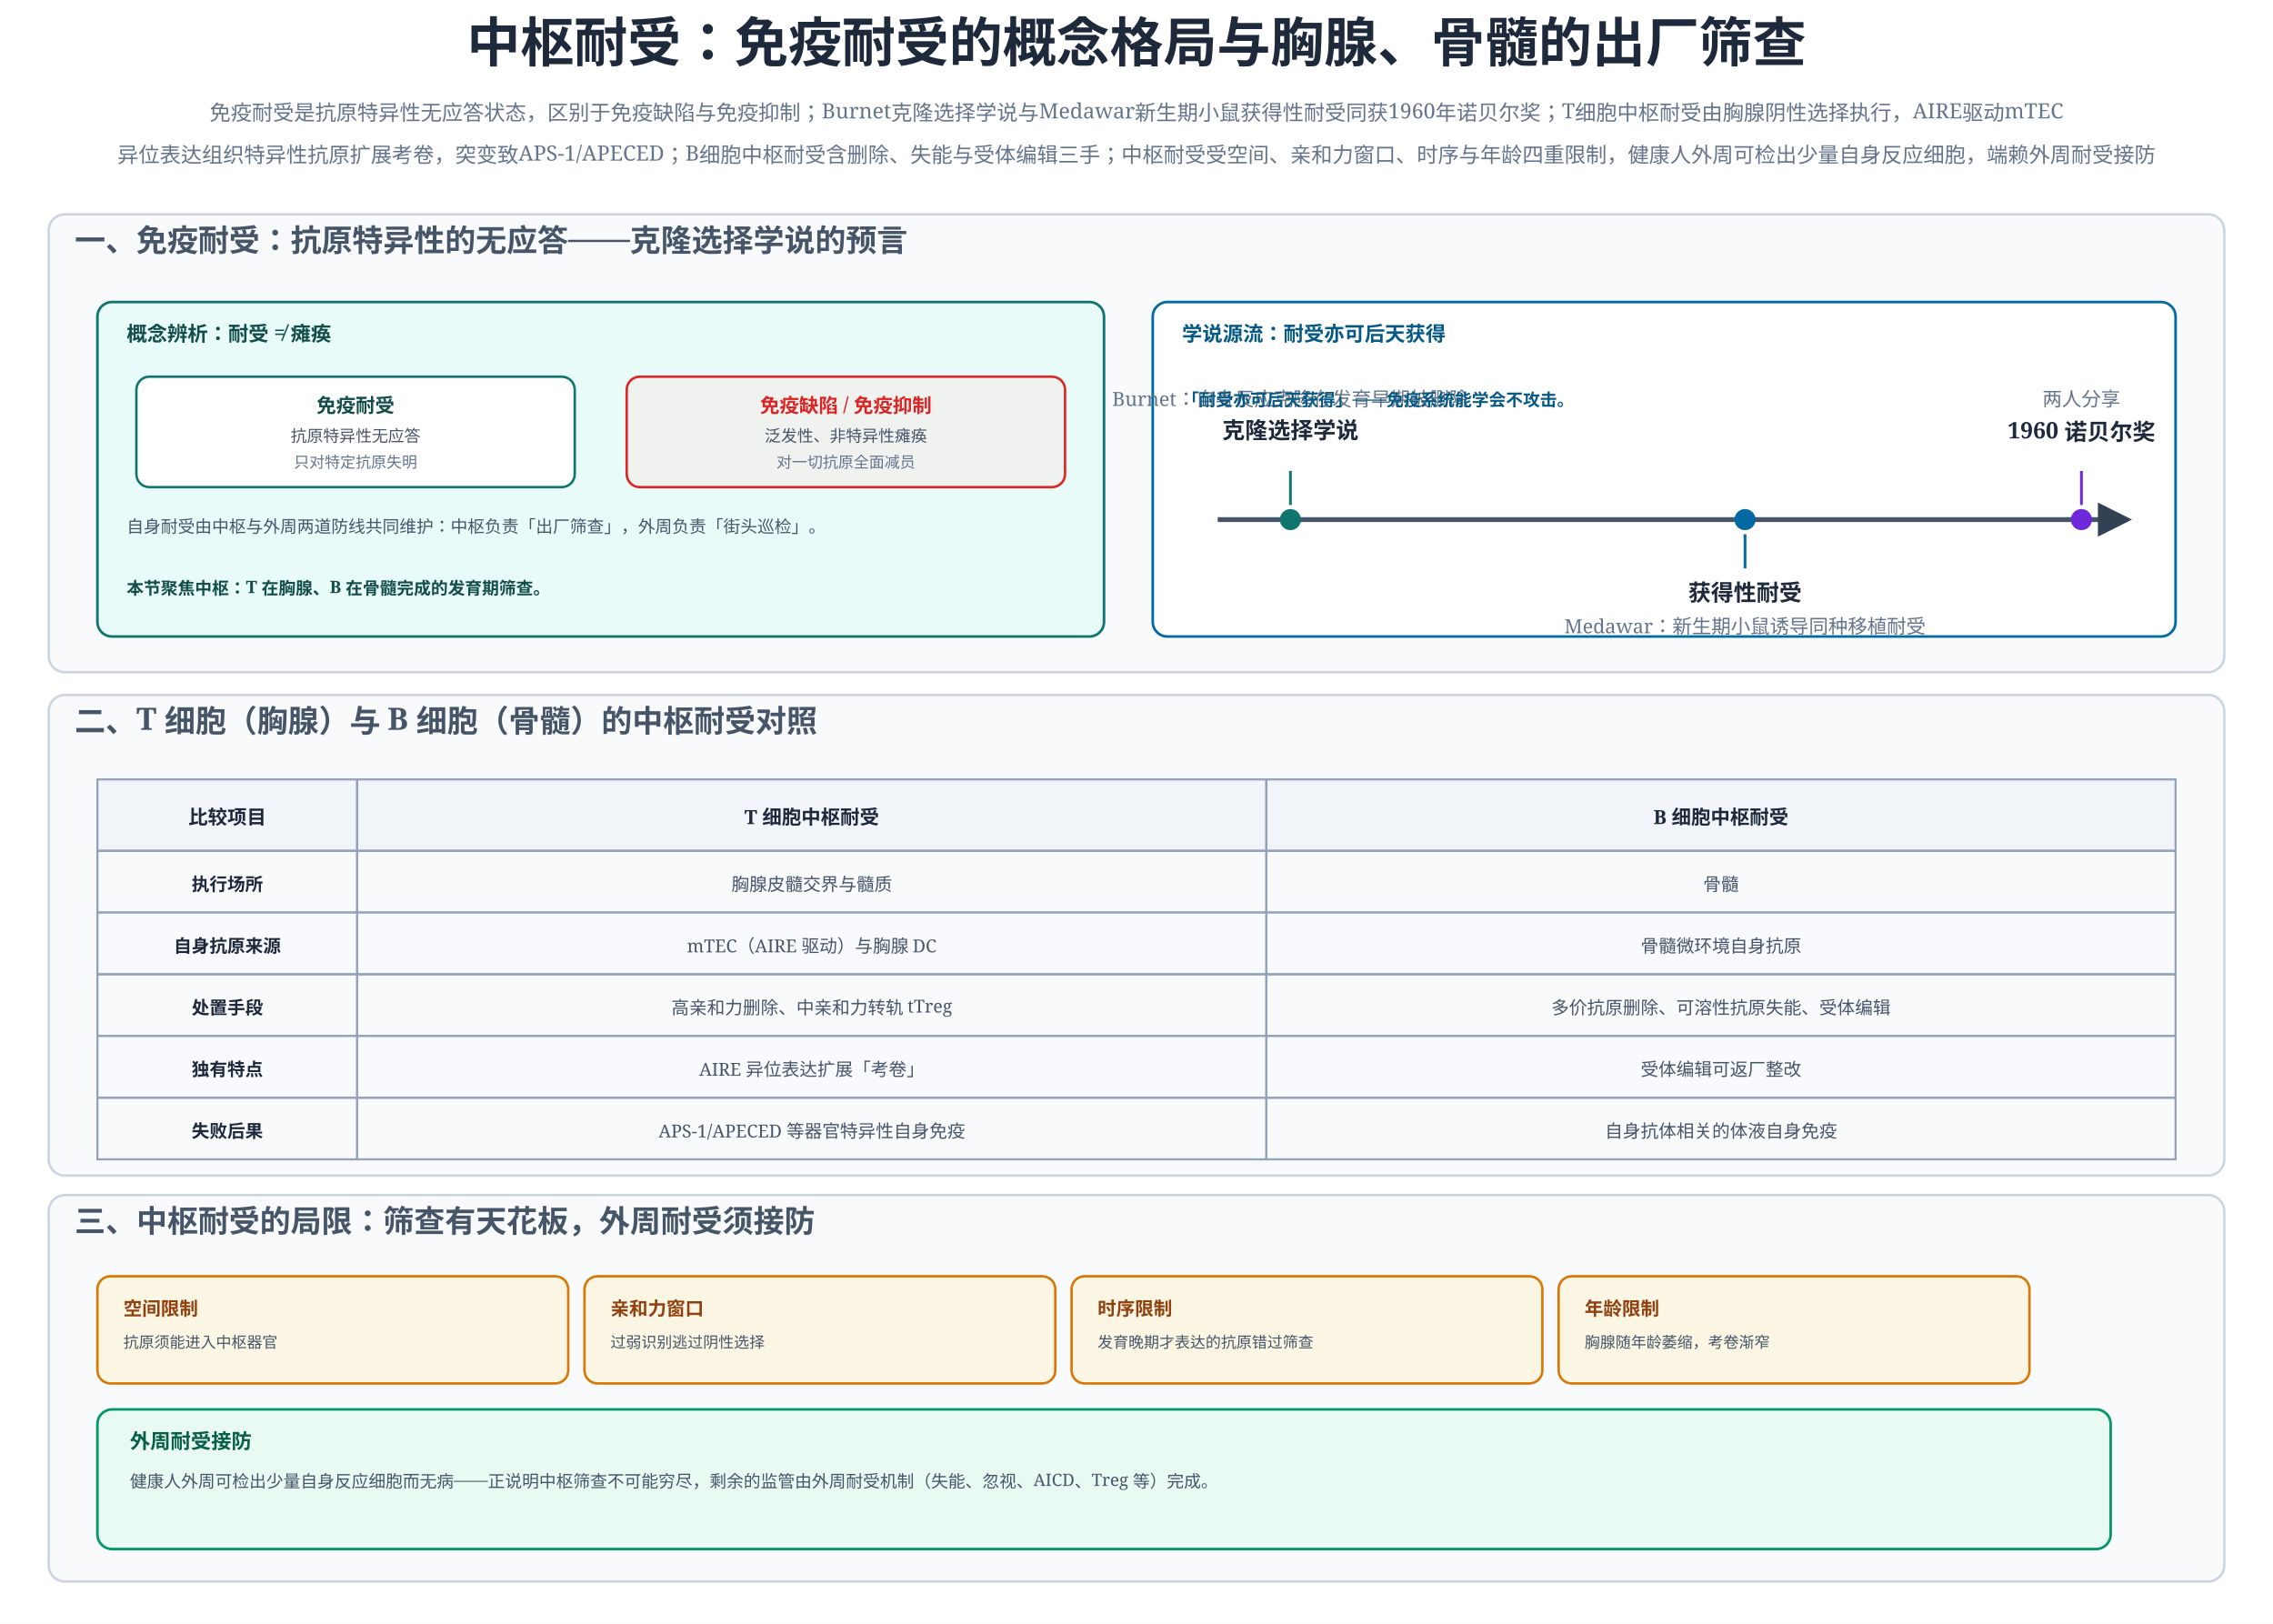
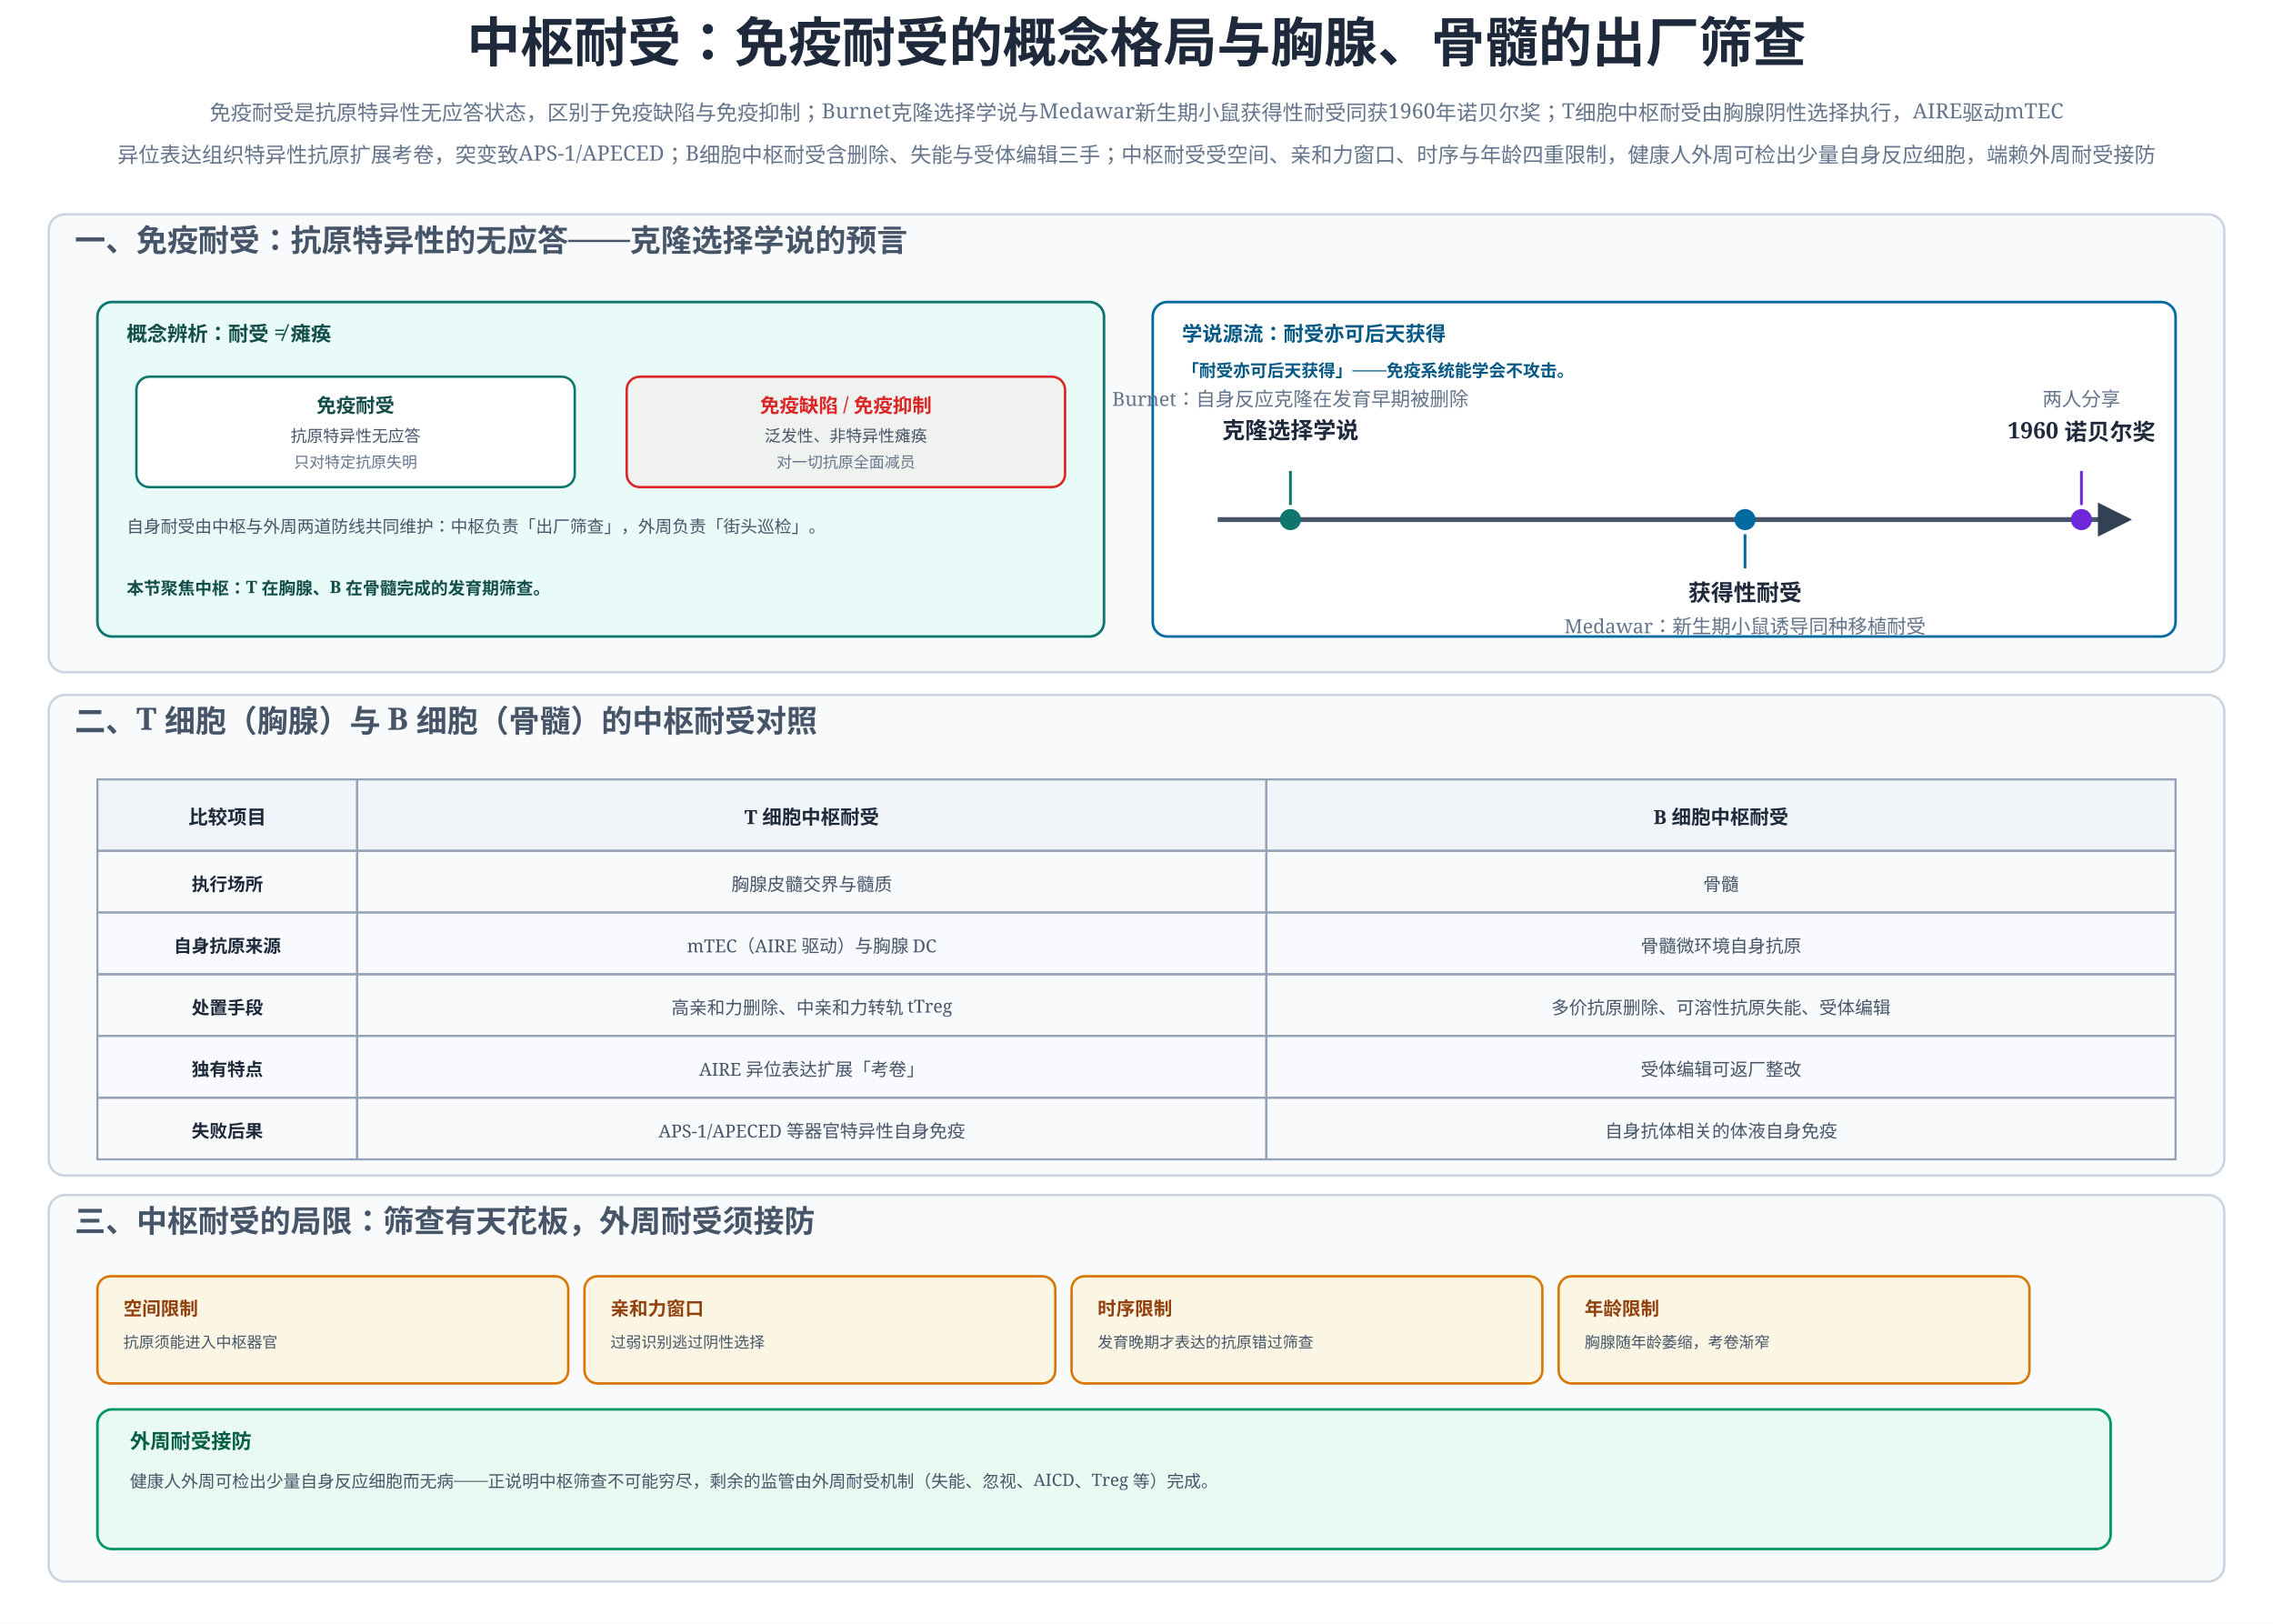
<svg xmlns="http://www.w3.org/2000/svg" width="1400" height="1000" viewBox="0 0 1400 1000" font-family="Noto Serif SC, LXGW WenKai, Songti SC, serif">
  <defs>
    <marker id="arr-ink" viewBox="0 0 10 10" refX="8.5" refY="5" markerWidth="7" markerHeight="7" orient="auto-start-reverse">
      <path d="M0,0 L10,5 L0,10 z" fill="#334155" />
    </marker>
    <marker id="arr-dna" viewBox="0 0 10 10" refX="8.5" refY="5" markerWidth="7" markerHeight="7" orient="auto-start-reverse">
      <path d="M0,0 L10,5 L0,10 z" fill="#0f766e" />
    </marker>
    <marker id="arr-rna" viewBox="0 0 10 10" refX="8.5" refY="5" markerWidth="7" markerHeight="7" orient="auto-start-reverse">
      <path d="M0,0 L10,5 L0,10 z" fill="#b45309" />
    </marker>
    <marker id="arr-pro" viewBox="0 0 10 10" refX="8.5" refY="5" markerWidth="7" markerHeight="7" orient="auto-start-reverse">
      <path d="M0,0 L10,5 L0,10 z" fill="#6d28d9" />
    </marker>
    <marker id="arr-enz" viewBox="0 0 10 10" refX="8.5" refY="5" markerWidth="7" markerHeight="7" orient="auto-start-reverse">
      <path d="M0,0 L10,5 L0,10 z" fill="#be185d" />
    </marker>
    <marker id="arr-acc" viewBox="0 0 10 10" refX="8.5" refY="5" markerWidth="7" markerHeight="7" orient="auto-start-reverse">
      <path d="M0,0 L10,5 L0,10 z" fill="#0369a1" />
    </marker>
    <marker id="arr-ok" viewBox="0 0 10 10" refX="8.5" refY="5" markerWidth="7" markerHeight="7" orient="auto-start-reverse">
      <path d="M0,0 L10,5 L0,10 z" fill="#059669" />
    </marker>
    <marker id="arr-warn" viewBox="0 0 10 10" refX="8.5" refY="5" markerWidth="7" markerHeight="7" orient="auto-start-reverse">
      <path d="M0,0 L10,5 L0,10 z" fill="#b45309" />
    </marker>
    <marker id="arr-bad" viewBox="0 0 10 10" refX="8.5" refY="5" markerWidth="7" markerHeight="7" orient="auto-start-reverse">
      <path d="M0,0 L10,5 L0,10 z" fill="#dc2626" />
    </marker>
    <marker id="arr-mute" viewBox="0 0 10 10" refX="8.5" refY="5" markerWidth="7" markerHeight="7" orient="auto-start-reverse">
      <path d="M0,0 L10,5 L0,10 z" fill="#94a3b8" />
    </marker>
  </defs>
  <rect x="0" y="0" width="1400" height="1000" fill="#ffffff" />
  <text x="700" y="38" text-anchor="middle" font-size="33" font-weight="700" fill="#1e293b">中枢耐受：免疫耐受的概念格局与胸腺、骨髓的出厂筛查</text>
  <text x="700" y="74" text-anchor="middle" font-size="13" fill="#64748b">免疫耐受是抗原特异性无应答状态，区别于免疫缺陷与免疫抑制；Burnet克隆选择学说与Medawar新生期小鼠获得性耐受同获1960年诺贝尔奖；T细胞中枢耐受由胸腺阴性选择执行，AIRE驱动mTEC</text>
  <text x="700" y="100" text-anchor="middle" font-size="13" fill="#64748b">异位表达组织特异性抗原扩展考卷，突变致APS-1/APECED；B细胞中枢耐受含删除、失能与受体编辑三手；中枢耐受受空间、亲和力窗口、时序与年龄四重限制，健康人外周可检出少量自身反应细胞，端赖外周耐受接防</text>
  <rect x="30" y="132" width="1340" height="282" rx="10" fill="#f8fafc" stroke="#cbd5e1" stroke-width="1.5" />
  <text x="46" y="154.84" font-size="19" fill="#475569" font-weight="700">一、免疫耐受：抗原特异性的无应答——克隆选择学说的预言</text>
  <rect x="60" y="186" width="620" height="206" rx="9" fill="#ccfbf1" fill-opacity="0.35" stroke="#0f766e" stroke-width="1.6" />
  <text x="78" y="210" font-size="12.5" fill="#134e4a" font-weight="700">概念辨析：耐受 ≠ 瘫痪</text>
  <rect x="84" y="232" width="270" height="68" rx="8" fill="#ffffff" stroke="#0f766e" stroke-width="1.5" />
  <text x="219" y="254" font-size="12" fill="#134e4a" text-anchor="middle" font-weight="700">免疫耐受</text>
  <text x="219" y="272" font-size="10" fill="#475569" text-anchor="middle">抗原特异性无应答</text>
  <text x="219" y="288" font-size="9.5" fill="#64748b" text-anchor="middle">只对特定抗原失明</text>
  <rect x="386" y="232" width="270" height="68" rx="8" fill="#fee2e2" fill-opacity="0.35" stroke="#dc2626" stroke-width="1.5" />
  <text x="521" y="254" font-size="12" fill="#dc2626" text-anchor="middle" font-weight="700">免疫缺陷 / 免疫抑制</text>
  <text x="521" y="272" font-size="10" fill="#475569" text-anchor="middle">泛发性、非特异性瘫痪</text>
  <text x="521" y="288" font-size="9.5" fill="#64748b" text-anchor="middle">对一切抗原全面减员</text>
  <text x="78" y="328" font-size="10.5" fill="#475569">自身耐受由中枢与外周两道防线共同维护：中枢负责「出厂筛查」，外周负责「街头巡检」。</text>
  <text x="78" y="366" font-size="10.5" fill="#134e4a" font-weight="600">本节聚焦中枢：T 在胸腺、B 在骨髓完成的发育期筛查。</text>
  <rect x="710" y="186" width="630" height="206" rx="9" fill="#ffffff" stroke="#0369a1" stroke-width="1.6" />
  <text x="728" y="210" font-size="12.5" fill="#075985" font-weight="700">学说源流：耐受亦可后天获得</text>
  <line x1="750" y1="320" x2="1310" y2="320" stroke="#475569" stroke-width="3" marker-end="url(#arr-ink)" />
  <circle cx="794.8" cy="320" r="6.5" fill="#0f766e" />
  <line x1="794.8" y1="311" x2="794.8" y2="290" stroke="#0f766e" stroke-width="1.7" />
  <text x="794.8" y="270" font-size="14" fill="#1e293b" text-anchor="middle" font-weight="700">克隆选择学说</text>
  <text x="794.8" y="250" font-size="12" fill="#64748b" text-anchor="middle">Burnet：自身反应克隆在发育早期被删除</text>
  <circle cx="1074.8" cy="320" r="6.5" fill="#0369a1" />
  <line x1="1074.8" y1="329" x2="1074.8" y2="350" stroke="#0369a1" stroke-width="1.7" />
  <text x="1074.8" y="370" font-size="14" fill="#1e293b" text-anchor="middle" font-weight="700">获得性耐受</text>
  <text x="1074.8" y="390" font-size="12" fill="#64748b" text-anchor="middle">Medawar：新生期小鼠诱导同种移植耐受</text>
  <circle cx="1282" cy="320" r="6.5" fill="#6d28d9" />
  <line x1="1282" y1="311" x2="1282" y2="290" stroke="#6d28d9" stroke-width="1.7" />
  <text x="1282" y="270" font-size="14" fill="#1e293b" text-anchor="middle" font-weight="700">1960 诺贝尔奖</text>
  <text x="1282" y="250" font-size="12" fill="#64748b" text-anchor="middle">两人分享</text>
-   <text x="728" y="250" font-size="10.5" fill="#075985" font-weight="600">「耐受亦可后天获得」——免疫系统能学会不攻击。</text>
+   <text x="728" y="232" font-size="10.5" fill="#075985" font-weight="600">「耐受亦可后天获得」——免疫系统能学会不攻击。</text>
  <rect x="30" y="428" width="1340" height="296" rx="10" fill="#f8fafc" stroke="#cbd5e1" stroke-width="1.5" />
  <text x="46" y="450.84" font-size="19" fill="#475569" font-weight="700">二、T 细胞（胸腺）与 B 细胞（骨髓）的中枢耐受对照</text>
  <rect x="60" y="480" width="160" height="44" fill="#f1f5f9" stroke="#94a3b8" stroke-width="1.3" />
  <text x="140" y="507.5" font-size="12" fill="#1e293b" text-anchor="middle" font-weight="700">比较项目</text>
  <rect x="220" y="480" width="560" height="44" fill="#f1f5f9" stroke="#94a3b8" stroke-width="1.3" />
  <text x="500" y="507.5" font-size="12" fill="#1e293b" text-anchor="middle" font-weight="700">T 细胞中枢耐受</text>
  <rect x="780" y="480" width="560" height="44" fill="#f1f5f9" stroke="#94a3b8" stroke-width="1.3" />
  <text x="1060" y="507.5" font-size="12" fill="#1e293b" text-anchor="middle" font-weight="700">B 细胞中枢耐受</text>
  <rect x="60" y="524" width="160" height="38" fill="none" stroke="#94a3b8" stroke-width="1.3" />
  <text x="140" y="548.5" font-size="11" fill="#1e293b" text-anchor="middle" font-weight="700">执行场所</text>
  <rect x="220" y="524" width="560" height="38" fill="none" stroke="#94a3b8" stroke-width="1.3" />
  <text x="500" y="548.5" font-size="11" fill="#475569" text-anchor="middle" font-weight="500">胸腺皮髓交界与髓质</text>
  <rect x="780" y="524" width="560" height="38" fill="none" stroke="#94a3b8" stroke-width="1.3" />
  <text x="1060" y="548.5" font-size="11" fill="#475569" text-anchor="middle" font-weight="500">骨髓</text>
  <rect x="60" y="562" width="1280" height="38" fill="#f8fafc" fill-opacity="0.85" />
  <rect x="60" y="562" width="160" height="38" fill="none" stroke="#94a3b8" stroke-width="1.3" />
  <text x="140" y="586.5" font-size="11" fill="#1e293b" text-anchor="middle" font-weight="700">自身抗原来源</text>
  <rect x="220" y="562" width="560" height="38" fill="none" stroke="#94a3b8" stroke-width="1.3" />
  <text x="500" y="586.5" font-size="11" fill="#475569" text-anchor="middle" font-weight="500">mTEC（AIRE 驱动）与胸腺 DC</text>
  <rect x="780" y="562" width="560" height="38" fill="none" stroke="#94a3b8" stroke-width="1.3" />
  <text x="1060" y="586.5" font-size="11" fill="#475569" text-anchor="middle" font-weight="500">骨髓微环境自身抗原</text>
  <rect x="60" y="600" width="160" height="38" fill="none" stroke="#94a3b8" stroke-width="1.3" />
  <text x="140" y="624.5" font-size="11" fill="#1e293b" text-anchor="middle" font-weight="700">处置手段</text>
  <rect x="220" y="600" width="560" height="38" fill="none" stroke="#94a3b8" stroke-width="1.3" />
  <text x="500" y="624.5" font-size="11" fill="#475569" text-anchor="middle" font-weight="500">高亲和力删除、中亲和力转轨 tTreg</text>
  <rect x="780" y="600" width="560" height="38" fill="none" stroke="#94a3b8" stroke-width="1.3" />
  <text x="1060" y="624.5" font-size="11" fill="#475569" text-anchor="middle" font-weight="500">多价抗原删除、可溶性抗原失能、受体编辑</text>
  <rect x="60" y="638" width="1280" height="38" fill="#f8fafc" fill-opacity="0.85" />
  <rect x="60" y="638" width="160" height="38" fill="none" stroke="#94a3b8" stroke-width="1.3" />
  <text x="140" y="662.5" font-size="11" fill="#1e293b" text-anchor="middle" font-weight="700">独有特点</text>
  <rect x="220" y="638" width="560" height="38" fill="none" stroke="#94a3b8" stroke-width="1.3" />
  <text x="500" y="662.5" font-size="11" fill="#475569" text-anchor="middle" font-weight="500">AIRE 异位表达扩展「考卷」</text>
  <rect x="780" y="638" width="560" height="38" fill="none" stroke="#94a3b8" stroke-width="1.3" />
  <text x="1060" y="662.5" font-size="11" fill="#475569" text-anchor="middle" font-weight="500">受体编辑可返厂整改</text>
  <rect x="60" y="676" width="160" height="38" fill="none" stroke="#94a3b8" stroke-width="1.3" />
  <text x="140" y="700.5" font-size="11" fill="#1e293b" text-anchor="middle" font-weight="700">失败后果</text>
  <rect x="220" y="676" width="560" height="38" fill="none" stroke="#94a3b8" stroke-width="1.3" />
  <text x="500" y="700.5" font-size="11" fill="#475569" text-anchor="middle" font-weight="500">APS-1/APECED 等器官特异性自身免疫</text>
  <rect x="780" y="676" width="560" height="38" fill="none" stroke="#94a3b8" stroke-width="1.3" />
  <text x="1060" y="700.5" font-size="11" fill="#475569" text-anchor="middle" font-weight="500">自身抗体相关的体液自身免疫</text>
  <rect x="30" y="736" width="1340" height="238" rx="10" fill="#f8fafc" stroke="#cbd5e1" stroke-width="1.5" />
  <text x="46" y="758.84" font-size="19" fill="#475569" font-weight="700">三、中枢耐受的局限：筛查有天花板，外周耐受须接防</text>
  <rect x="60" y="786" width="290" height="66" rx="8" fill="#fef3c7" fill-opacity="0.45" stroke="#d97706" stroke-width="1.5" />
  <text x="76" y="810" font-size="11.5" fill="#92400e" font-weight="700">空间限制</text>
  <text x="76" y="830" font-size="9.5" fill="#475569">抗原须能进入中枢器官</text>
  <rect x="360" y="786" width="290" height="66" rx="8" fill="#fef3c7" fill-opacity="0.45" stroke="#d97706" stroke-width="1.5" />
  <text x="376" y="810" font-size="11.5" fill="#92400e" font-weight="700">亲和力窗口</text>
  <text x="376" y="830" font-size="9.5" fill="#475569">过弱识别逃过阴性选择</text>
  <rect x="660" y="786" width="290" height="66" rx="8" fill="#fef3c7" fill-opacity="0.45" stroke="#d97706" stroke-width="1.5" />
  <text x="676" y="810" font-size="11.5" fill="#92400e" font-weight="700">时序限制</text>
  <text x="676" y="830" font-size="9.5" fill="#475569">发育晚期才表达的抗原错过筛查</text>
  <rect x="960" y="786" width="290" height="66" rx="8" fill="#fef3c7" fill-opacity="0.45" stroke="#d97706" stroke-width="1.5" />
  <text x="976" y="810" font-size="11.5" fill="#92400e" font-weight="700">年龄限制</text>
  <text x="976" y="830" font-size="9.5" fill="#475569">胸腺随年龄萎缩，考卷渐窄</text>
  <rect x="60" y="868" width="1240" height="86" rx="9" fill="#d1fae5" fill-opacity="0.4" stroke="#059669" stroke-width="1.6" />
  <text x="80" y="892" font-size="12.5" fill="#065f46" font-weight="700">外周耐受接防</text>
  <text x="80" y="916" font-size="10.5" fill="#475569">健康人外周可检出少量自身反应细胞而无病——正说明中枢筛查不可能穷尽，剩余的监管由外周耐受机制（失能、忽视、AICD、Treg 等）完成。</text>
</svg>
